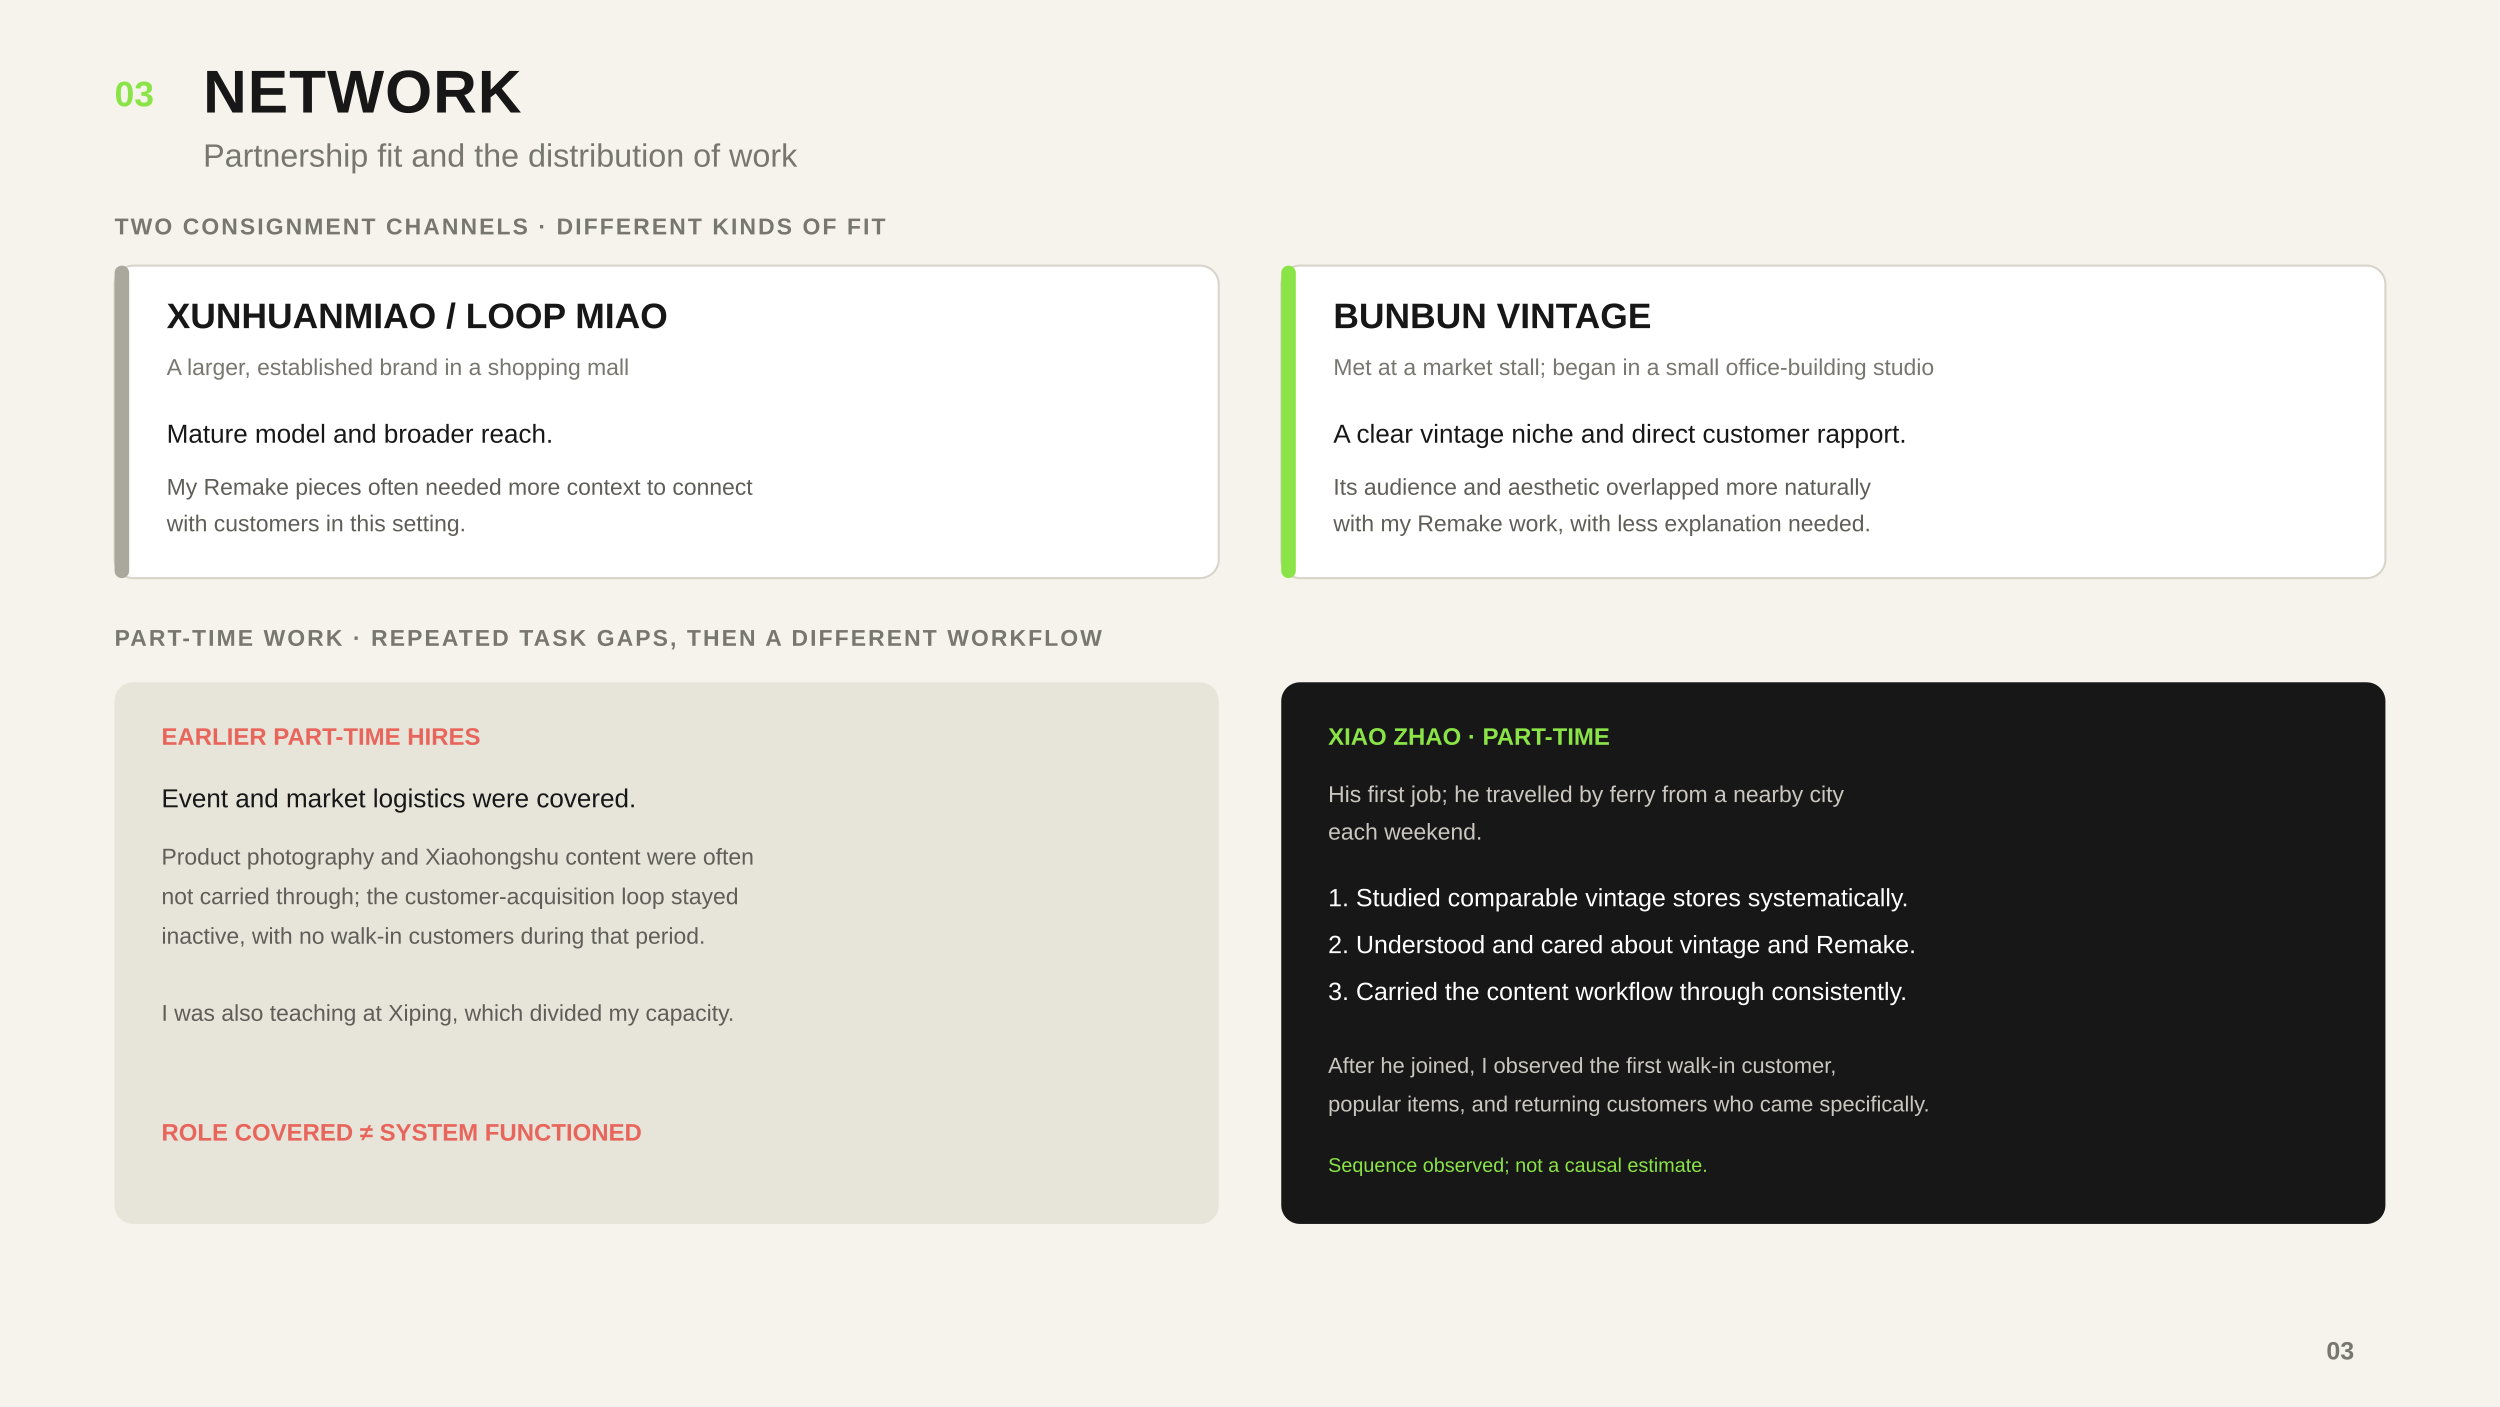
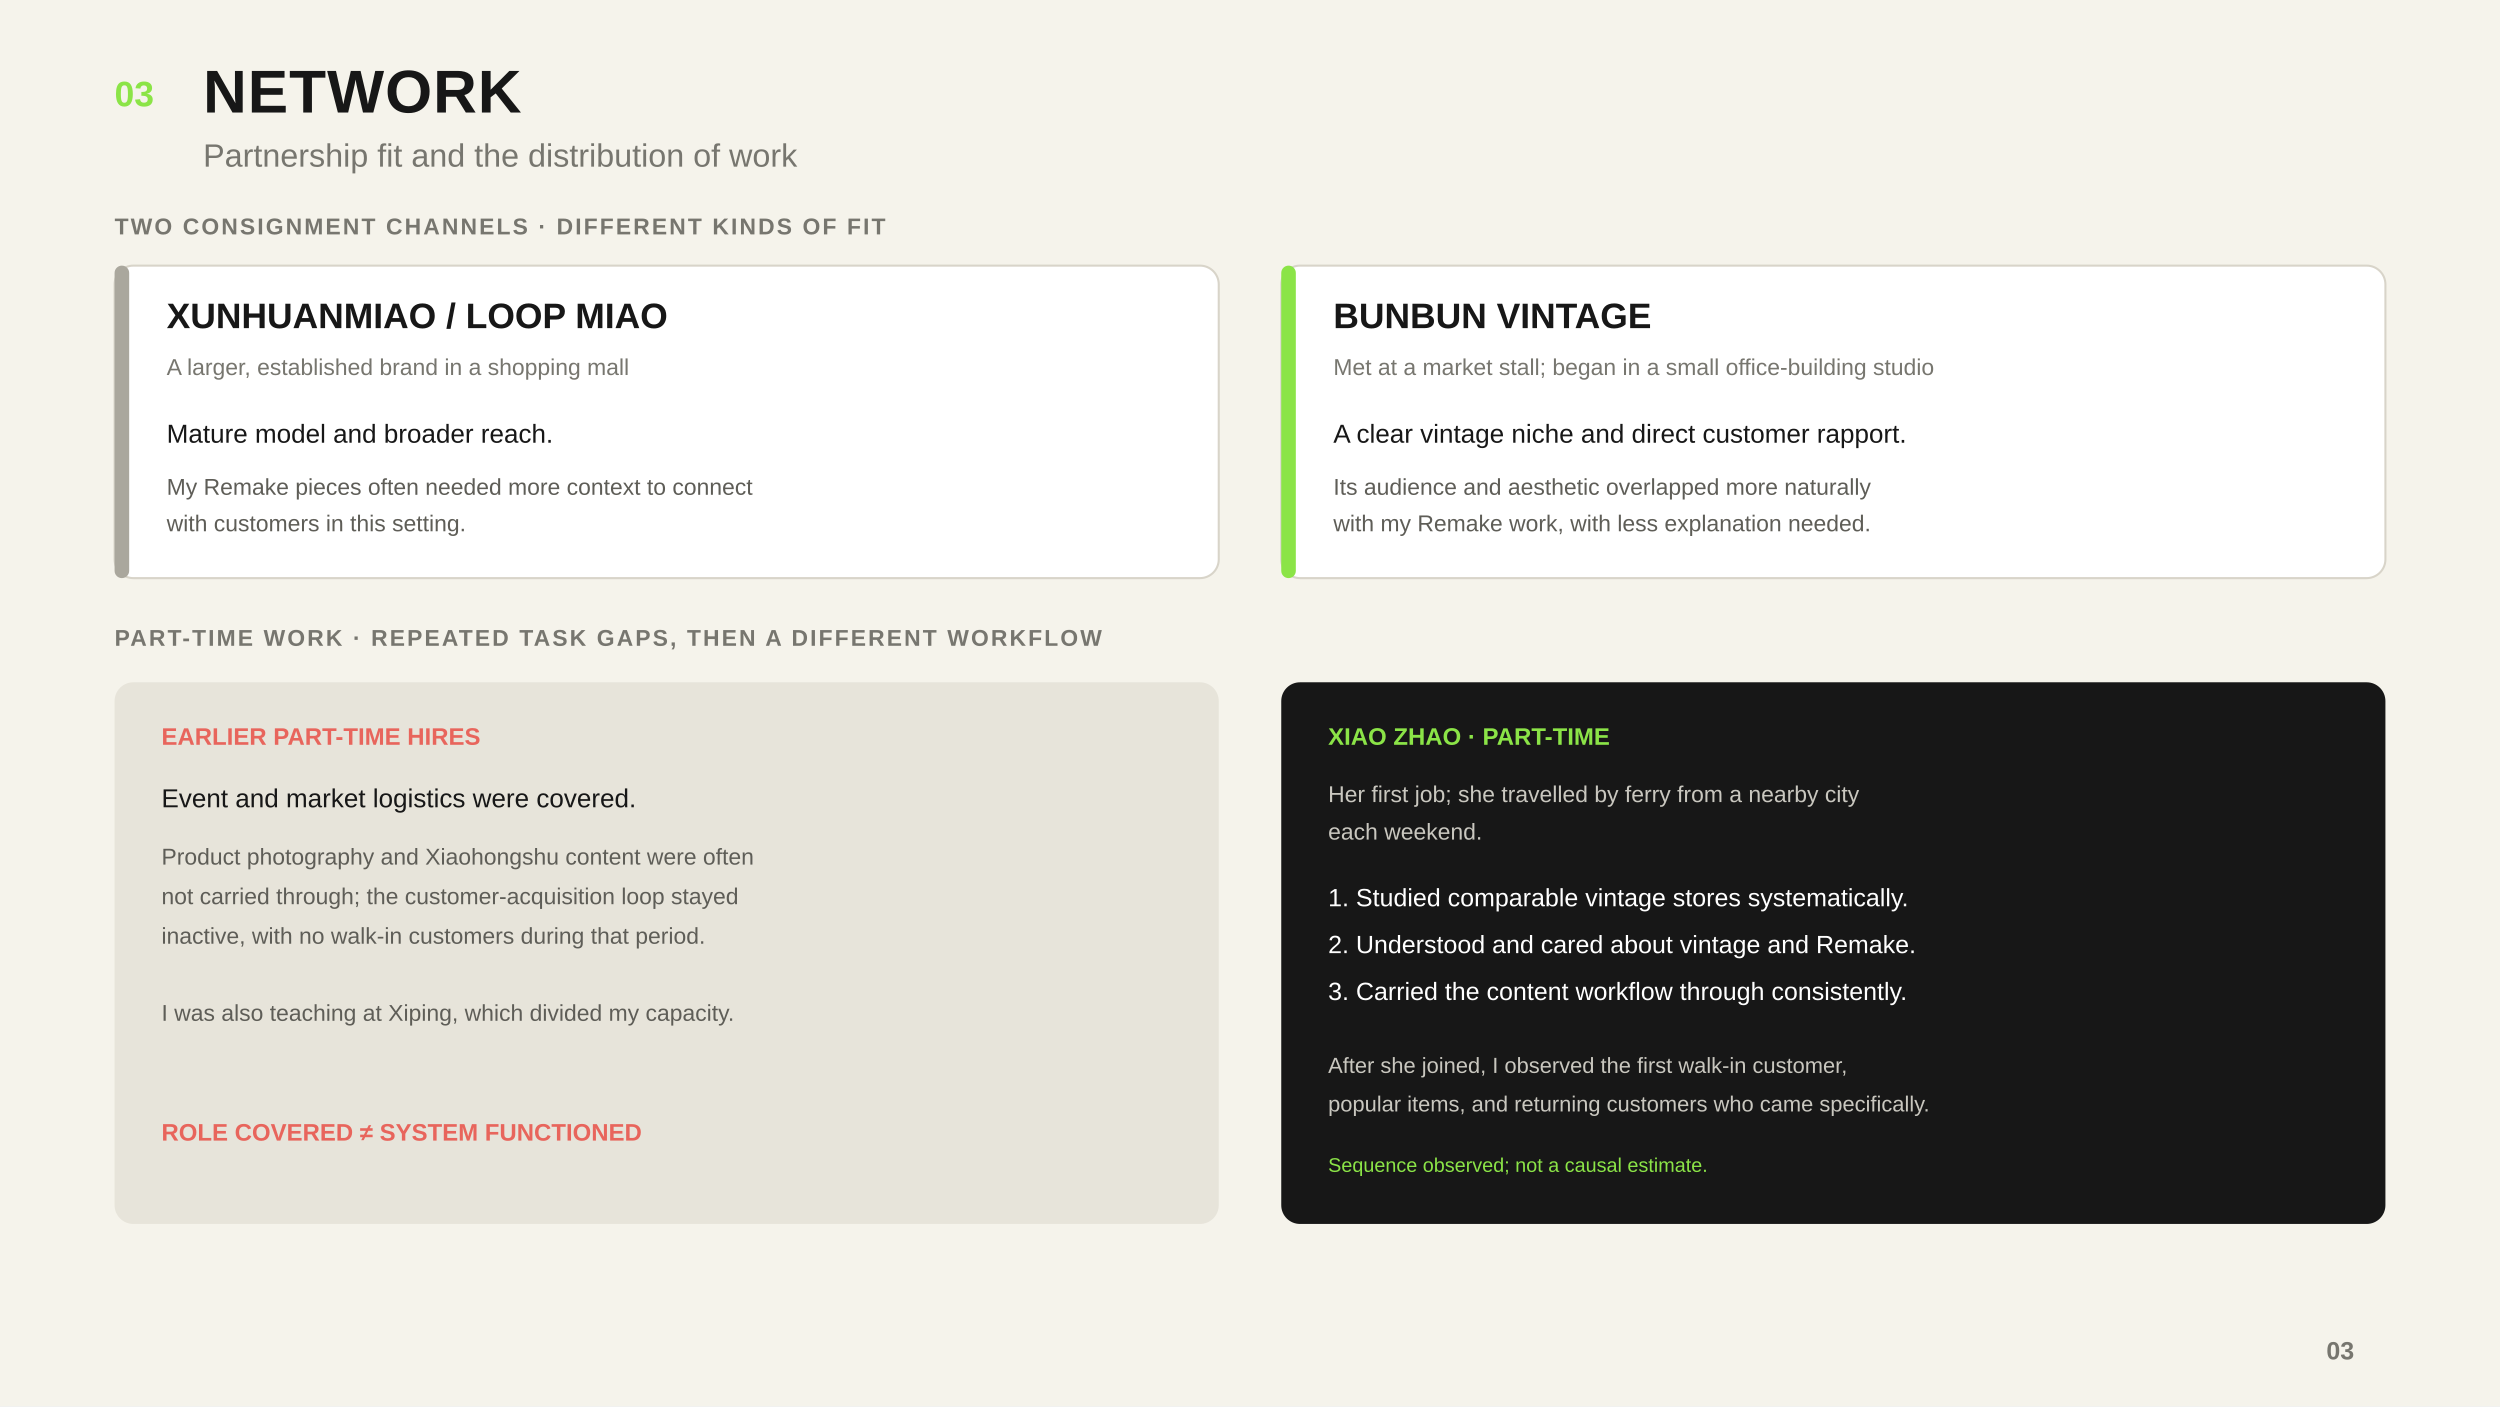
<svg xmlns="http://www.w3.org/2000/svg" viewBox="0 0 2400 1350" role="img" aria-labelledby="title desc">
  <rect width="2400" height="1350" fill="#f5f3eb" />
  <text x="110" y="102" font-family="Arial,Helvetica,sans-serif" font-size="34" font-weight="700" fill="#8be447">03</text>
  <text x="195" y="108" font-family="Arial,Helvetica,sans-serif" font-size="58" font-weight="700" letter-spacing="1" fill="#171717">NETWORK</text>
  <text x="195" y="160" font-family="Arial,Helvetica,sans-serif" font-size="31" fill="#77766f">Partnership fit and the distribution of work</text>
  <text x="110" y="225" font-family="Arial,Helvetica,sans-serif" font-size="22" font-weight="700" letter-spacing="2" fill="#77766f">TWO CONSIGNMENT CHANNELS · DIFFERENT KINDS OF FIT</text>
  <rect x="110" y="255" width="1060" height="300" rx="18" fill="#fff" stroke="#d8d4c9" stroke-width="2" />
  <rect x="110" y="255" width="14" height="300" rx="7" fill="#aaa79d" />
  <text x="160" y="315" font-family="Arial,Helvetica,sans-serif" font-size="34" font-weight="700" fill="#171717">XUNHUANMIAO / LOOP MIAO</text>
  <text x="160" y="360" font-family="Arial,Helvetica,sans-serif" font-size="22" fill="#77766f">A larger, established brand in a shopping mall</text>
  <text x="160" y="425" font-family="Arial,Helvetica,sans-serif" font-size="25" fill="#171717">Mature model and broader reach.</text>
  <text x="160" y="475" font-family="Arial,Helvetica,sans-serif" font-size="22" fill="#5e5d57">My Remake pieces often needed more context to connect</text>
  <text x="160" y="510" font-family="Arial,Helvetica,sans-serif" font-size="22" fill="#5e5d57">with customers in this setting.</text>
  <rect x="1230" y="255" width="1060" height="300" rx="18" fill="#fff" stroke="#d8d4c9" stroke-width="2" />
  <rect x="1230" y="255" width="14" height="300" rx="7" fill="#8be447" />
  <text x="1280" y="315" font-family="Arial,Helvetica,sans-serif" font-size="34" font-weight="700" fill="#171717">BUNBUN VINTAGE</text>
  <text x="1280" y="360" font-family="Arial,Helvetica,sans-serif" font-size="22" fill="#77766f">Met at a market stall; began in a small office-building studio</text>
  <text x="1280" y="425" font-family="Arial,Helvetica,sans-serif" font-size="25" fill="#171717">A clear vintage niche and direct customer rapport.</text>
  <text x="1280" y="475" font-family="Arial,Helvetica,sans-serif" font-size="22" fill="#5e5d57">Its audience and aesthetic overlapped more naturally</text>
  <text x="1280" y="510" font-family="Arial,Helvetica,sans-serif" font-size="22" fill="#5e5d57">with my Remake work, with less explanation needed.</text>
  <text x="110" y="620" font-family="Arial,Helvetica,sans-serif" font-size="22" font-weight="700" letter-spacing="2" fill="#77766f">PART-TIME WORK · REPEATED TASK GAPS, THEN A DIFFERENT WORKFLOW</text>
  <rect x="110" y="655" width="1060" height="520" rx="18" fill="#e7e4da" />
  <text x="155" y="715" font-family="Arial,Helvetica,sans-serif" font-size="23" font-weight="700" fill="#e8655c">EARLIER PART-TIME HIRES</text>
  <text x="155" y="775" font-family="Arial,Helvetica,sans-serif" font-size="25" fill="#171717">Event and market logistics were covered.</text>
  <text x="155" y="830" font-family="Arial,Helvetica,sans-serif" font-size="22" fill="#5e5d57">Product photography and Xiaohongshu content were often</text>
  <text x="155" y="868" font-family="Arial,Helvetica,sans-serif" font-size="22" fill="#5e5d57">not carried through; the customer-acquisition loop stayed</text>
  <text x="155" y="906" font-family="Arial,Helvetica,sans-serif" font-size="22" fill="#5e5d57">inactive, with no walk-in customers during that period.</text>
  <text x="155" y="980" font-family="Arial,Helvetica,sans-serif" font-size="22" fill="#5e5d57">I was also teaching at Xiping, which divided my capacity.</text>
  <text x="155" y="1095" font-family="Arial,Helvetica,sans-serif" font-size="23" font-weight="700" fill="#e8655c">ROLE COVERED ≠ SYSTEM FUNCTIONED</text>
  <rect x="1230" y="655" width="1060" height="520" rx="18" fill="#171717" />
  <text x="1275" y="715" font-family="Arial,Helvetica,sans-serif" font-size="23" font-weight="700" fill="#8be447">XIAO ZHAO · PART-TIME</text>
-   <text x="1275" y="770" font-family="Arial,Helvetica,sans-serif" font-size="22" fill="#c9c7bf">His first job; he travelled by ferry from a nearby city</text>
+   <text x="1275" y="770" font-family="Arial,Helvetica,sans-serif" font-size="22" fill="#c9c7bf">Her first job; she travelled by ferry from a nearby city</text>
  <text x="1275" y="806" font-family="Arial,Helvetica,sans-serif" font-size="22" fill="#c9c7bf">each weekend.</text>
  <text x="1275" y="870" font-family="Arial,Helvetica,sans-serif" font-size="24" fill="#fff">1. Studied comparable vintage stores systematically.</text>
  <text x="1275" y="915" font-family="Arial,Helvetica,sans-serif" font-size="24" fill="#fff">2. Understood and cared about vintage and Remake.</text>
  <text x="1275" y="960" font-family="Arial,Helvetica,sans-serif" font-size="24" fill="#fff">3. Carried the content workflow through consistently.</text>
-   <text x="1275" y="1030" font-family="Arial,Helvetica,sans-serif" font-size="21" fill="#c9c7bf">After he joined, I observed the first walk-in customer,</text>
+   <text x="1275" y="1030" font-family="Arial,Helvetica,sans-serif" font-size="21" fill="#c9c7bf">After she joined, I observed the first walk-in customer,</text>
  <text x="1275" y="1067" font-family="Arial,Helvetica,sans-serif" font-size="21" fill="#c9c7bf">popular items, and returning customers who came specifically.</text>
  <text x="1275" y="1125" font-family="Arial,Helvetica,sans-serif" font-size="19" fill="#8be447">Sequence observed; not a causal estimate.</text>
  <text x="2260" y="1305" font-family="Arial,Helvetica,sans-serif" font-size="24" font-weight="700" text-anchor="end" fill="#77766f">03</text>
</svg>
